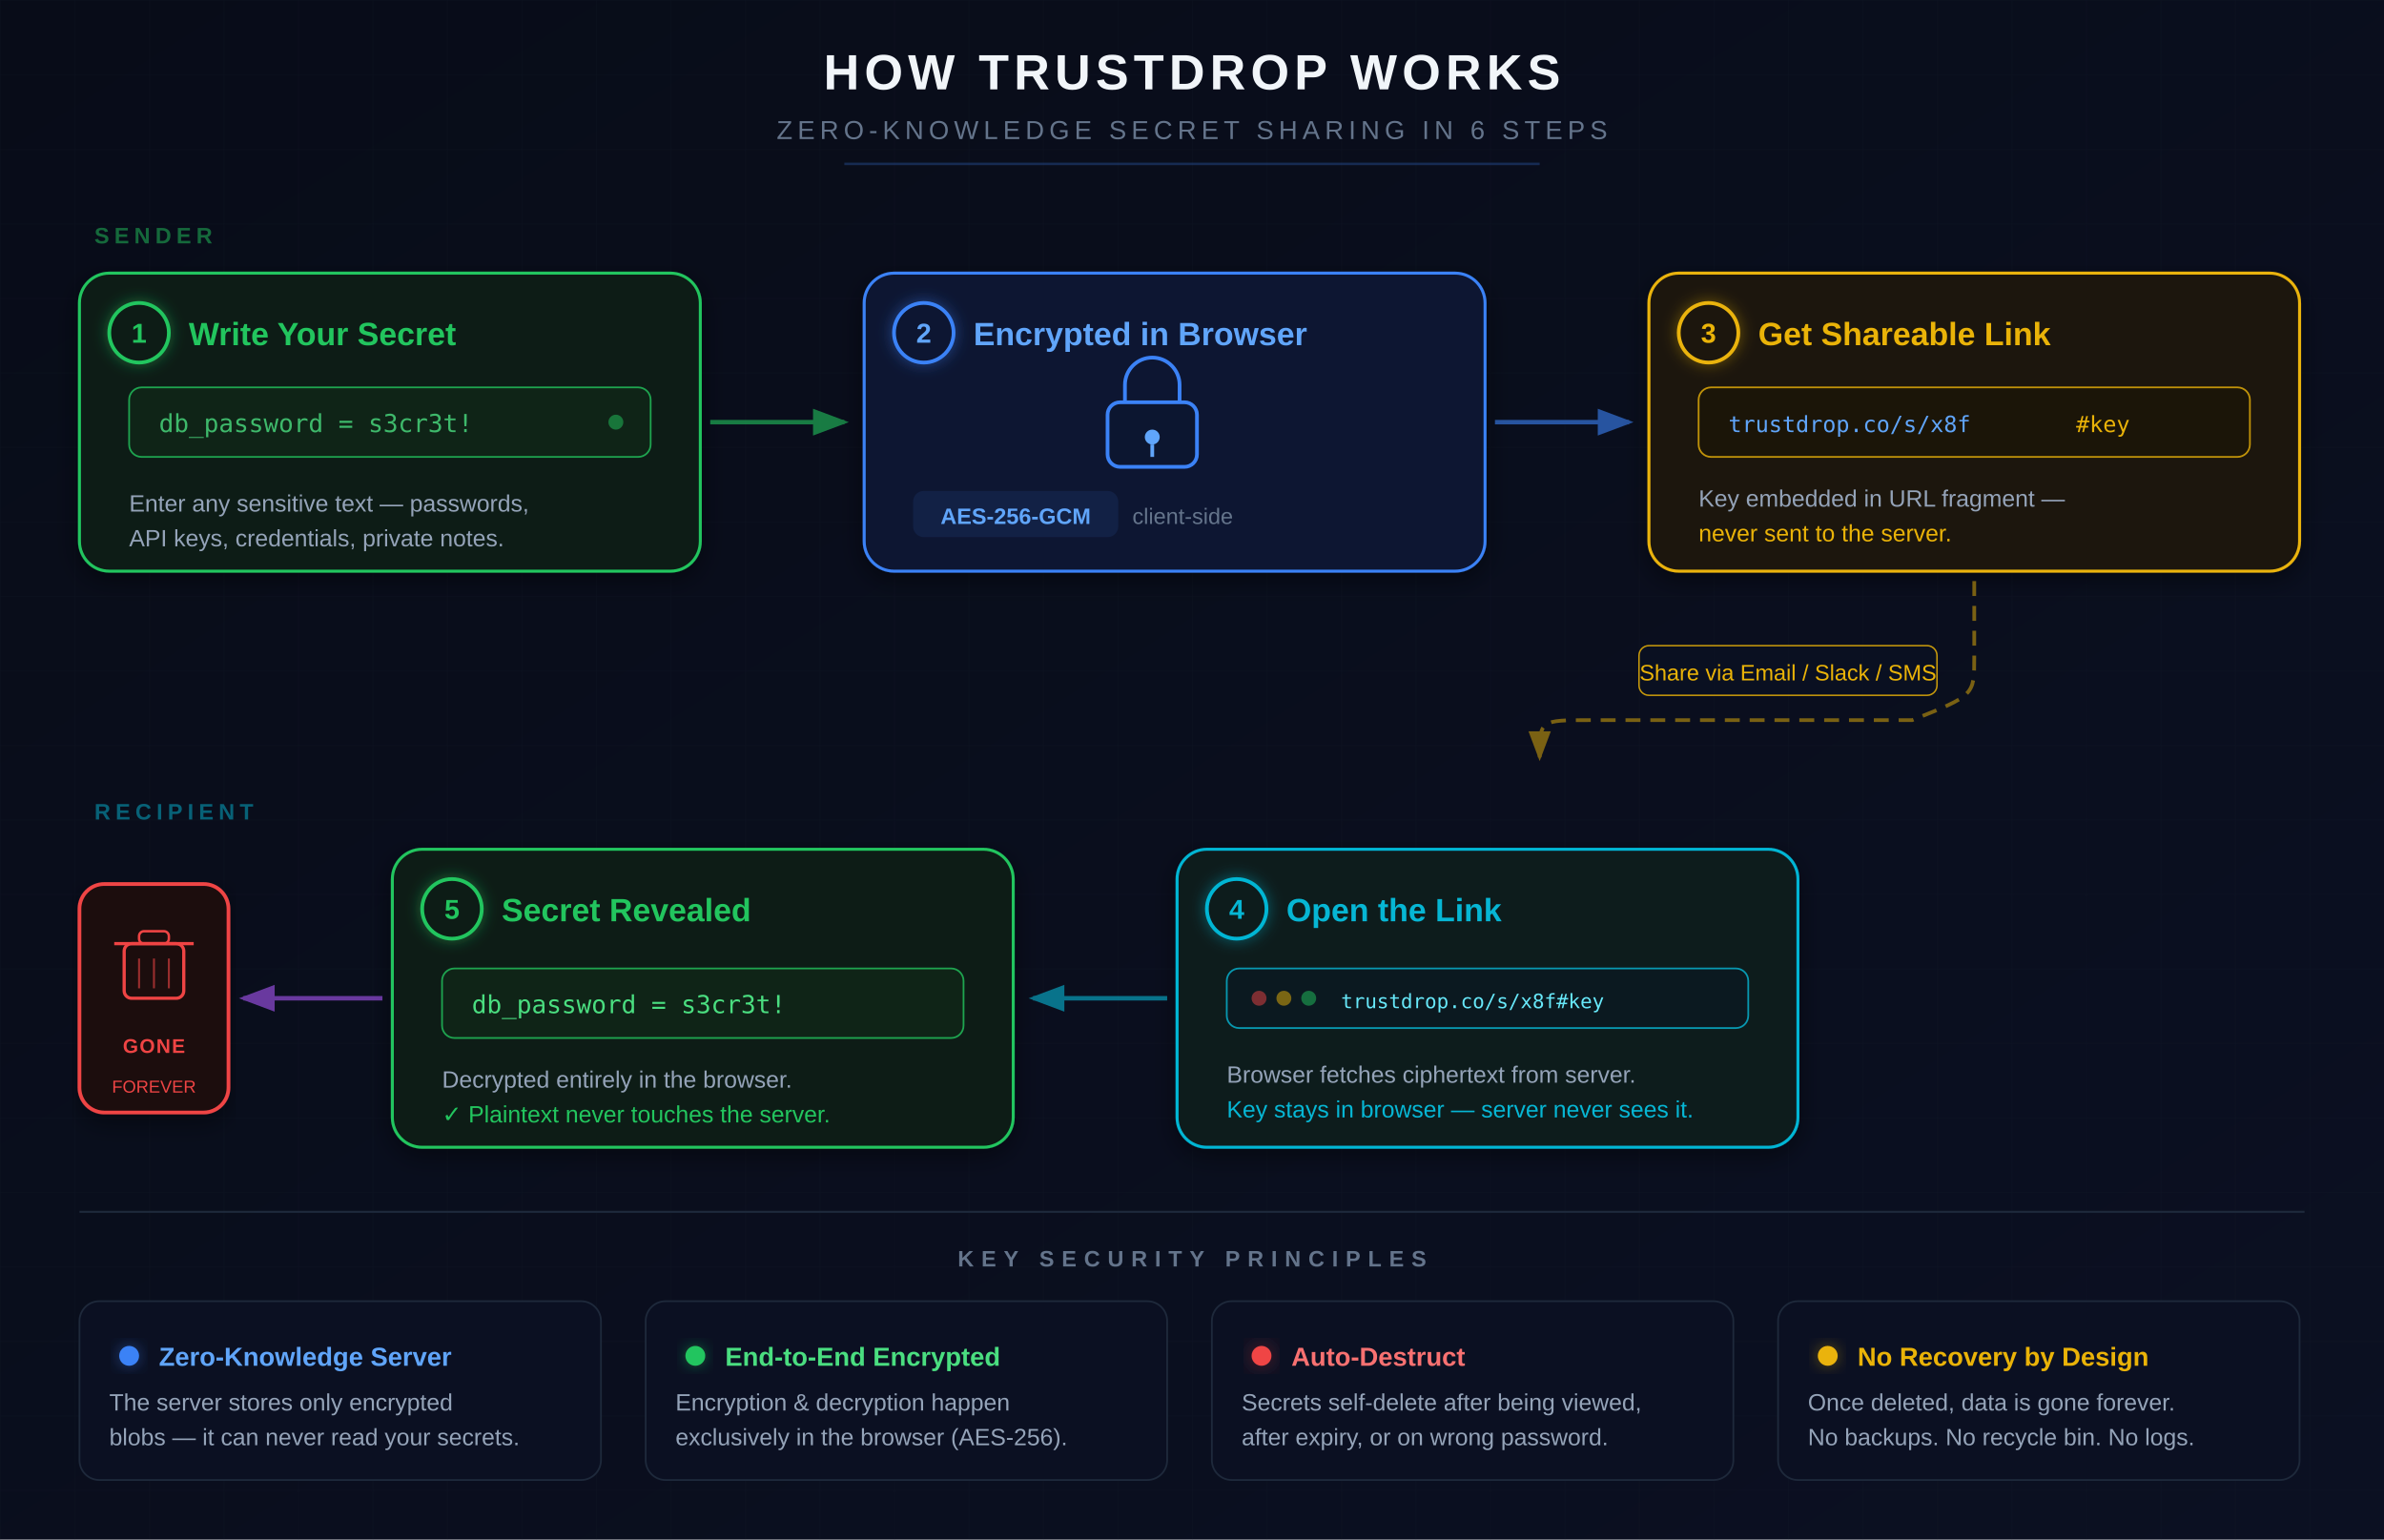
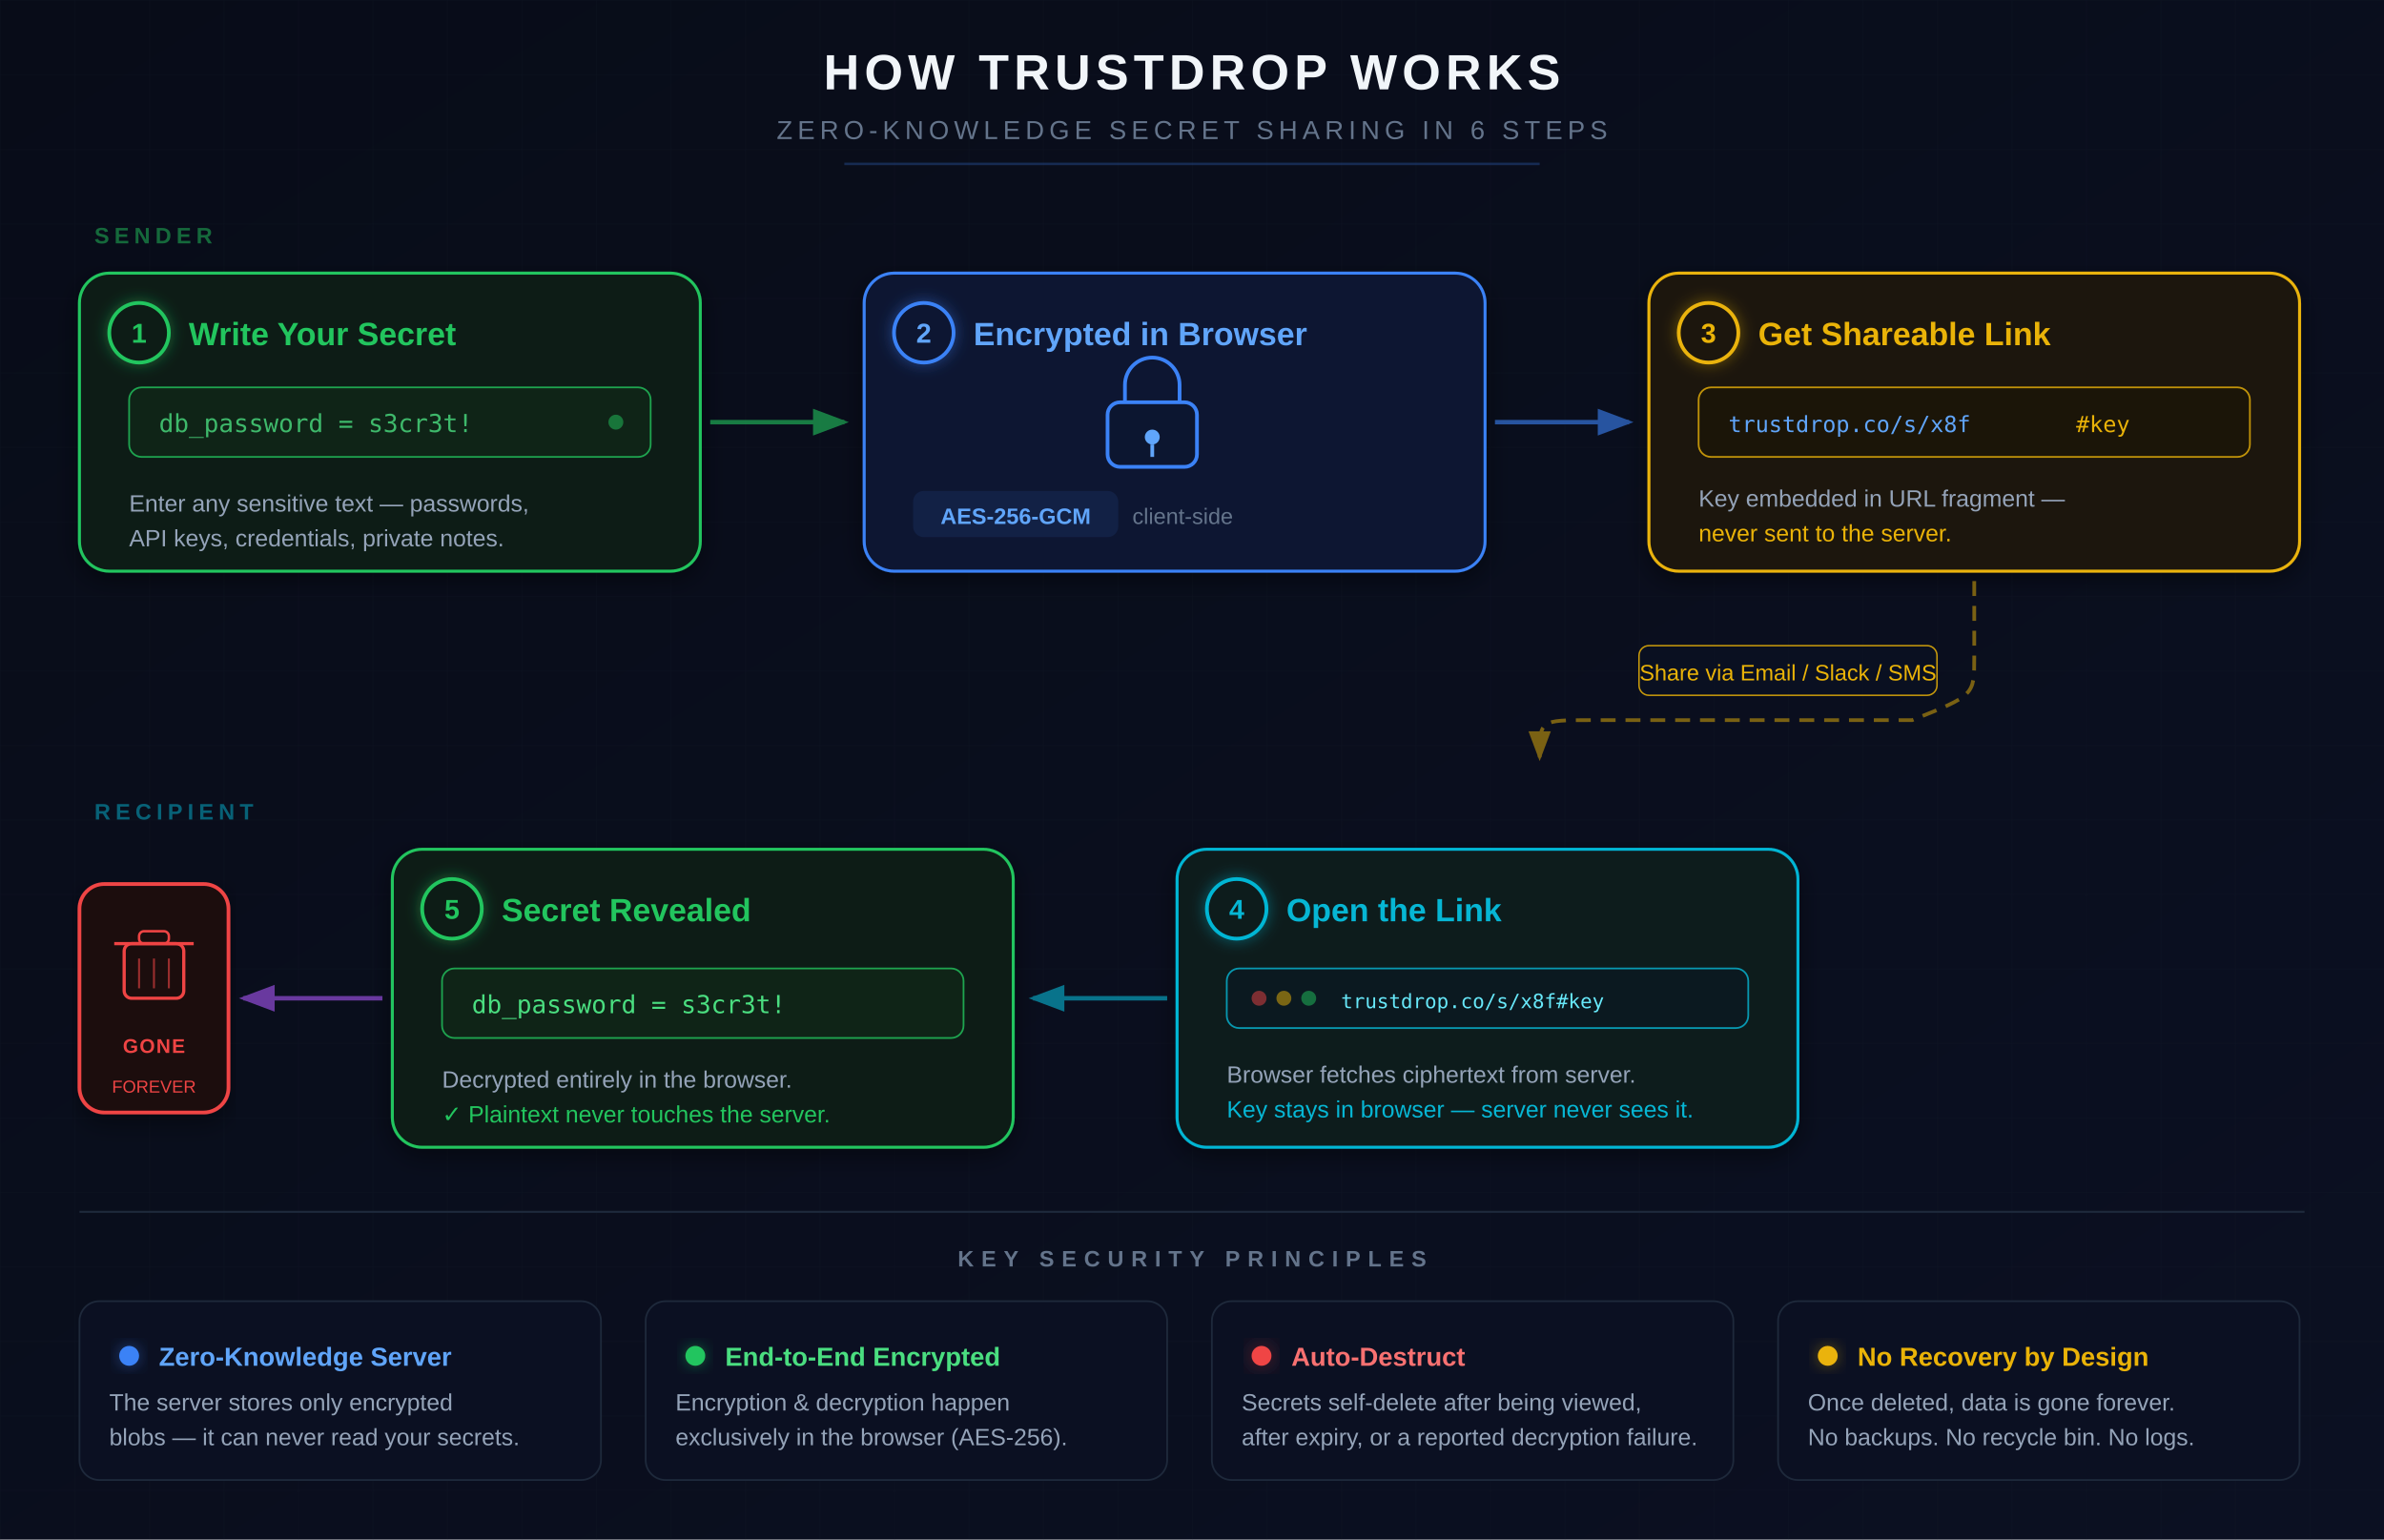
<svg xmlns="http://www.w3.org/2000/svg" viewBox="0 0 960 620" font-family="'Segoe UI', 'Helvetica Neue', Arial, sans-serif">
  <defs>
    <linearGradient id="bg" x1="0%" y1="0%" x2="100%" y2="100%">
      <stop offset="0%" style="stop-color:#080c18" />
      <stop offset="100%" style="stop-color:#0b1022" />
    </linearGradient>
    <pattern id="grid" width="30" height="30" patternUnits="userSpaceOnUse">
      <path d="M 30 0 L 0 0 0 30" fill="none" stroke="#1e293b" stroke-width="0.35" opacity="0.2" />
    </pattern>
    <filter id="gG" x="-40%" y="-40%" width="180%" height="180%">
      <feGaussianBlur stdDeviation="3" result="b" />
      <feFlood flood-color="#22c55e" flood-opacity="0.45" />
      <feComposite in2="b" operator="in" />
      <feMerge>
        <feMergeNode />
        <feMergeNode in="SourceGraphic" />
      </feMerge>
    </filter>
    <filter id="gB" x="-40%" y="-40%" width="180%" height="180%">
      <feGaussianBlur stdDeviation="3" result="b" />
      <feFlood flood-color="#3b82f6" flood-opacity="0.45" />
      <feComposite in2="b" operator="in" />
      <feMerge>
        <feMergeNode />
        <feMergeNode in="SourceGraphic" />
      </feMerge>
    </filter>
    <filter id="gY" x="-40%" y="-40%" width="180%" height="180%">
      <feGaussianBlur stdDeviation="3" result="b" />
      <feFlood flood-color="#eab308" flood-opacity="0.4" />
      <feComposite in2="b" operator="in" />
      <feMerge>
        <feMergeNode />
        <feMergeNode in="SourceGraphic" />
      </feMerge>
    </filter>
    <filter id="gC" x="-40%" y="-40%" width="180%" height="180%">
      <feGaussianBlur stdDeviation="3" result="b" />
      <feFlood flood-color="#06b6d4" flood-opacity="0.45" />
      <feComposite in2="b" operator="in" />
      <feMerge>
        <feMergeNode />
        <feMergeNode in="SourceGraphic" />
      </feMerge>
    </filter>
    <filter id="gR" x="-40%" y="-40%" width="180%" height="180%">
      <feGaussianBlur stdDeviation="4" result="b" />
      <feFlood flood-color="#ef4444" flood-opacity="0.45" />
      <feComposite in2="b" operator="in" />
      <feMerge>
        <feMergeNode />
        <feMergeNode in="SourceGraphic" />
      </feMerge>
    </filter>
    <filter id="gP" x="-40%" y="-40%" width="180%" height="180%">
      <feGaussianBlur stdDeviation="3" result="b" />
      <feFlood flood-color="#a855f7" flood-opacity="0.4" />
      <feComposite in2="b" operator="in" />
      <feMerge>
        <feMergeNode />
        <feMergeNode in="SourceGraphic" />
      </feMerge>
    </filter>
    <filter id="shadow" x="-5%" y="-5%" width="110%" height="120%">
      <feDropShadow dx="0" dy="3" stdDeviation="5" flood-color="#000" flood-opacity="0.45" />
    </filter>
    <marker id="aW" markerWidth="8" markerHeight="6" refX="7" refY="3" orient="auto">
      <polygon points="0 0,8 3,0 6" fill="#334155" />
    </marker>
    <marker id="aG" markerWidth="8" markerHeight="6" refX="7" refY="3" orient="auto">
      <polygon points="0 0,8 3,0 6" fill="#22c55e" />
    </marker>
    <marker id="aB" markerWidth="8" markerHeight="6" refX="7" refY="3" orient="auto">
      <polygon points="0 0,8 3,0 6" fill="#3b82f6" />
    </marker>
    <marker id="aY" markerWidth="8" markerHeight="6" refX="7" refY="3" orient="auto">
      <polygon points="0 0,8 3,0 6" fill="#eab308" />
    </marker>
    <marker id="aC" markerWidth="8" markerHeight="6" refX="7" refY="3" orient="auto">
      <polygon points="0 0,8 3,0 6" fill="#06b6d4" />
    </marker>
    <marker id="aR" markerWidth="8" markerHeight="6" refX="7" refY="3" orient="auto">
      <polygon points="0 0,8 3,0 6" fill="#ef4444" />
    </marker>
    <marker id="aP" markerWidth="8" markerHeight="6" refX="7" refY="3" orient="auto">
      <polygon points="0 0,8 3,0 6" fill="#a855f7" />
    </marker>
  </defs>
  <rect width="960" height="620" fill="url(#bg)" />
  <rect width="960" height="620" fill="url(#grid)" />
  <text x="480" y="36" text-anchor="middle" fill="#f1f5f9" font-size="20" font-weight="700" letter-spacing="2">HOW TRUSTDROP WORKS</text>
  <text x="480" y="56" text-anchor="middle" fill="#64748b" font-size="10.5" letter-spacing="2">ZERO-KNOWLEDGE SECRET SHARING IN 6 STEPS</text>
  <line x1="340" y1="66" x2="620" y2="66" stroke="#3b82f6" stroke-width="1" opacity="0.25" />
  <text x="38" y="98" fill="#22c55e" font-size="9" font-weight="600" letter-spacing="2" opacity="0.5">SENDER</text>
  <g>
    <rect x="32" y="110" width="250" height="120" rx="12" fill="#0b1a12" stroke="#22c55e" stroke-width="1.2" filter="url(#shadow)" />
    <circle cx="56" cy="134" r="12" fill="#0b1a12" stroke="#22c55e" stroke-width="1.5" filter="url(#gG)" />
    <text x="56" y="138" text-anchor="middle" fill="#22c55e" font-size="11" font-weight="800">1</text>
    <text x="76" y="139" fill="#22c55e" font-size="13" font-weight="700">Write Your Secret</text>
    <rect x="52" y="156" width="210" height="28" rx="5" fill="#0f2618" stroke="#22c55e" stroke-width="0.7" opacity="0.8" />
    <text x="64" y="174" fill="#4ade80" font-size="10" font-family="'SF Mono','Fira Code','Consolas',monospace" opacity="0.8">db_password = s3cr3t!</text>
    <circle cx="248" cy="170" r="3" fill="#22c55e" opacity="0.5" />
    <text x="52" y="206" fill="#94a3b8" font-size="9.5">Enter any sensitive text — passwords,</text>
    <text x="52" y="220" fill="#94a3b8" font-size="9.5">API keys, credentials, private notes.</text>
  </g>
  <line x1="286" y1="170" x2="340" y2="170" stroke="#22c55e" stroke-width="1.8" marker-end="url(#aG)" opacity="0.6" />
  <g>
    <rect x="348" y="110" width="250" height="120" rx="12" fill="#0c1630" stroke="#3b82f6" stroke-width="1.2" filter="url(#shadow)" />
    <circle cx="372" cy="134" r="12" fill="#0c1630" stroke="#3b82f6" stroke-width="1.5" filter="url(#gB)" />
    <text x="372" y="138" text-anchor="middle" fill="#60a5fa" font-size="11" font-weight="800">2</text>
    <text x="392" y="139" fill="#60a5fa" font-size="13" font-weight="700">Encrypted in Browser</text>
    <rect x="446" y="162" width="36" height="26" rx="5" fill="#0c1630" stroke="#3b82f6" stroke-width="1.5" />
    <path d="M453 162 L453 155 A11 11 0 0 1 475 155 L475 162" fill="none" stroke="#3b82f6" stroke-width="1.5" />
    <circle cx="464" cy="176" r="3" fill="#60a5fa" />
    <line x1="464" y1="179" x2="464" y2="184" stroke="#60a5fa" stroke-width="1.5" />
    <rect x="368" y="198" width="82" height="18" rx="4" fill="#3b82f6" opacity="0.1" stroke="#3b82f6" stroke-width="0.6" />
    <text x="409" y="211" text-anchor="middle" fill="#60a5fa" font-size="9" font-weight="600">AES-256-GCM</text>
    <text x="456" y="211" fill="#64748b" font-size="9">client-side</text>
  </g>
  <line x1="602" y1="170" x2="656" y2="170" stroke="#3b82f6" stroke-width="1.8" marker-end="url(#aB)" opacity="0.6" />
  <g>
    <rect x="664" y="110" width="262" height="120" rx="12" fill="#1a1708" stroke="#eab308" stroke-width="1.2" filter="url(#shadow)" />
    <circle cx="688" cy="134" r="12" fill="#1a1708" stroke="#eab308" stroke-width="1.5" filter="url(#gY)" />
    <text x="688" y="138" text-anchor="middle" fill="#eab308" font-size="11" font-weight="800">3</text>
    <text x="708" y="139" fill="#eab308" font-size="13" font-weight="700">Get Shareable Link</text>
    <rect x="684" y="156" width="222" height="28" rx="5" fill="#1a1506" stroke="#eab308" stroke-width="0.7" opacity="0.8" />
    <text x="696" y="174" fill="#60a5fa" font-size="9" font-family="'SF Mono','Fira Code','Consolas',monospace">trustdrop.co/s/x8f</text>
    <text x="836" y="174" fill="#eab308" font-size="9" font-family="'SF Mono','Fira Code','Consolas',monospace">#key</text>
    <text x="684" y="204" fill="#94a3b8" font-size="9.5">Key embedded in URL fragment —</text>
    <text x="684" y="218" fill="#eab308" font-size="9.5" font-weight="500">never sent to the server.</text>
  </g>
  <path d="M 795 234 L 795 265 C 795 280, 795 280, 770 290 L 640 290 C 620 290, 620 290, 620 305" fill="none" stroke="#eab308" stroke-width="1.5" stroke-dasharray="6,4" marker-end="url(#aY)" opacity="0.5" />
  <rect x="660" y="260" width="120" height="20" rx="4" fill="#0b1022" stroke="#eab308" stroke-width="0.6" opacity="0.85" />
  <text x="720" y="274" text-anchor="middle" fill="#eab308" font-size="9" font-weight="500">Share via Email / Slack / SMS</text>
  <text x="38" y="330" fill="#06b6d4" font-size="9" font-weight="600" letter-spacing="2" opacity="0.5">RECIPIENT</text>
  <g>
    <rect x="474" y="342" width="250" height="120" rx="12" fill="#081a1e" stroke="#06b6d4" stroke-width="1.2" filter="url(#shadow)" />
    <circle cx="498" cy="366" r="12" fill="#081a1e" stroke="#06b6d4" stroke-width="1.5" filter="url(#gC)" />
    <text x="498" y="370" text-anchor="middle" fill="#06b6d4" font-size="11" font-weight="800">4</text>
    <text x="518" y="371" fill="#06b6d4" font-size="13" font-weight="700">Open the Link</text>
    <rect x="494" y="390" width="210" height="24" rx="5" fill="#0a1820" stroke="#06b6d4" stroke-width="0.7" opacity="0.8" />
    <circle cx="507" cy="402" r="3" fill="#ef4444" opacity="0.5" />
    <circle cx="517" cy="402" r="3" fill="#eab308" opacity="0.5" />
    <circle cx="527" cy="402" r="3" fill="#22c55e" opacity="0.5" />
    <text x="540" y="406" fill="#67e8f9" font-size="8" font-family="'SF Mono','Fira Code','Consolas',monospace">trustdrop.co/s/x8f#key</text>
    <text x="494" y="436" fill="#94a3b8" font-size="9.5">Browser fetches ciphertext from server.</text>
    <text x="494" y="450" fill="#06b6d4" font-size="9.5" font-weight="500">Key stays in browser — server never sees it.</text>
  </g>
  <line x1="470" y1="402" x2="416" y2="402" stroke="#06b6d4" stroke-width="1.8" marker-end="url(#aC)" opacity="0.6" />
  <g>
    <rect x="158" y="342" width="250" height="120" rx="12" fill="#0b1a12" stroke="#22c55e" stroke-width="1.2" filter="url(#shadow)" />
    <circle cx="182" cy="366" r="12" fill="#0b1a12" stroke="#22c55e" stroke-width="1.5" filter="url(#gG)" />
    <text x="182" y="370" text-anchor="middle" fill="#22c55e" font-size="11" font-weight="800">5</text>
    <text x="202" y="371" fill="#22c55e" font-size="13" font-weight="700">Secret Revealed</text>
    <rect x="178" y="390" width="210" height="28" rx="5" fill="#0f2618" stroke="#22c55e" stroke-width="0.7" opacity="0.8" />
    <text x="190" y="408" fill="#4ade80" font-size="10" font-family="'SF Mono','Fira Code','Consolas',monospace">db_password = s3cr3t!</text>
    <text x="178" y="438" fill="#94a3b8" font-size="9.5">Decrypted entirely in the browser.</text>
    <text x="178" y="452" fill="#22c55e" font-size="9.5" font-weight="500">✓ Plaintext never touches the server.</text>
  </g>
  <line x1="154" y1="402" x2="98" y2="402" stroke="#a855f7" stroke-width="1.8" marker-end="url(#aP)" opacity="0.6" />
  <g>
    <rect x="32" y="356" width="60" height="92" rx="10" fill="#1c0a0e" stroke="#ef4444" stroke-width="1.5" filter="url(#shadow)" />
    <rect x="50" y="380" width="24" height="22" rx="3" fill="none" stroke="#ef4444" stroke-width="1.3" />
    <line x1="46" y1="380" x2="78" y2="380" stroke="#ef4444" stroke-width="1.3" />
    <rect x="56" y="375" width="12" height="5" rx="2" fill="none" stroke="#ef4444" stroke-width="1" />
    <line x1="56" y1="386" x2="56" y2="398" stroke="#ef4444" stroke-width="0.8" opacity="0.6" />
    <line x1="62" y1="386" x2="62" y2="398" stroke="#ef4444" stroke-width="0.8" opacity="0.6" />
    <line x1="68" y1="386" x2="68" y2="398" stroke="#ef4444" stroke-width="0.8" opacity="0.6" />
    <text x="62" y="424" text-anchor="middle" fill="#ef4444" font-size="8" font-weight="700" letter-spacing="0.5">GONE</text>
    <text x="62" y="440" text-anchor="middle" fill="#ef4444" font-size="7" font-weight="500">FOREVER</text>
  </g>
  <line x1="32" y1="488" x2="928" y2="488" stroke="#1e293b" stroke-width="0.8" />
  <text x="480" y="510" text-anchor="middle" fill="#64748b" font-size="9" font-weight="600" letter-spacing="3">KEY SECURITY PRINCIPLES</text>
  <rect x="32" y="524" width="210" height="72" rx="8" fill="#0b1022" stroke="#1e293b" stroke-width="0.7" />
  <circle cx="52" cy="546" r="4" fill="#3b82f6" filter="url(#gB)" />
  <text x="64" y="550" fill="#60a5fa" font-size="10.5" font-weight="700">Zero-Knowledge Server</text>
  <text x="44" y="568" fill="#94a3b8" font-size="9.5">The server stores only encrypted</text>
  <text x="44" y="582" fill="#94a3b8" font-size="9.5">blobs — it can never read your secrets.</text>
  <rect x="260" y="524" width="210" height="72" rx="8" fill="#0b1022" stroke="#1e293b" stroke-width="0.7" />
  <circle cx="280" cy="546" r="4" fill="#22c55e" filter="url(#gG)" />
  <text x="292" y="550" fill="#4ade80" font-size="10.5" font-weight="700">End-to-End Encrypted</text>
  <text x="272" y="568" fill="#94a3b8" font-size="9.5">Encryption &amp; decryption happen</text>
  <text x="272" y="582" fill="#94a3b8" font-size="9.5">exclusively in the browser (AES-256).</text>
  <rect x="488" y="524" width="210" height="72" rx="8" fill="#0b1022" stroke="#1e293b" stroke-width="0.7" />
  <circle cx="508" cy="546" r="4" fill="#ef4444" filter="url(#gR)" />
  <text x="520" y="550" fill="#f87171" font-size="10.5" font-weight="700">Auto-Destruct</text>
  <text x="500" y="568" fill="#94a3b8" font-size="9.5">Secrets self-delete after being viewed,</text>
-   <text x="500" y="582" fill="#94a3b8" font-size="9.5">after expiry, or on wrong password.</text>
+   <text x="500" y="582" fill="#94a3b8" font-size="9.5">after expiry, or a reported decryption failure.</text>
  <rect x="716" y="524" width="210" height="72" rx="8" fill="#0b1022" stroke="#1e293b" stroke-width="0.7" />
  <circle cx="736" cy="546" r="4" fill="#eab308" filter="url(#gY)" />
  <text x="748" y="550" fill="#eab308" font-size="10.5" font-weight="700">No Recovery by Design</text>
  <text x="728" y="568" fill="#94a3b8" font-size="9.5">Once deleted, data is gone forever.</text>
  <text x="728" y="582" fill="#94a3b8" font-size="9.5">No backups. No recycle bin. No logs.</text>
</svg>
